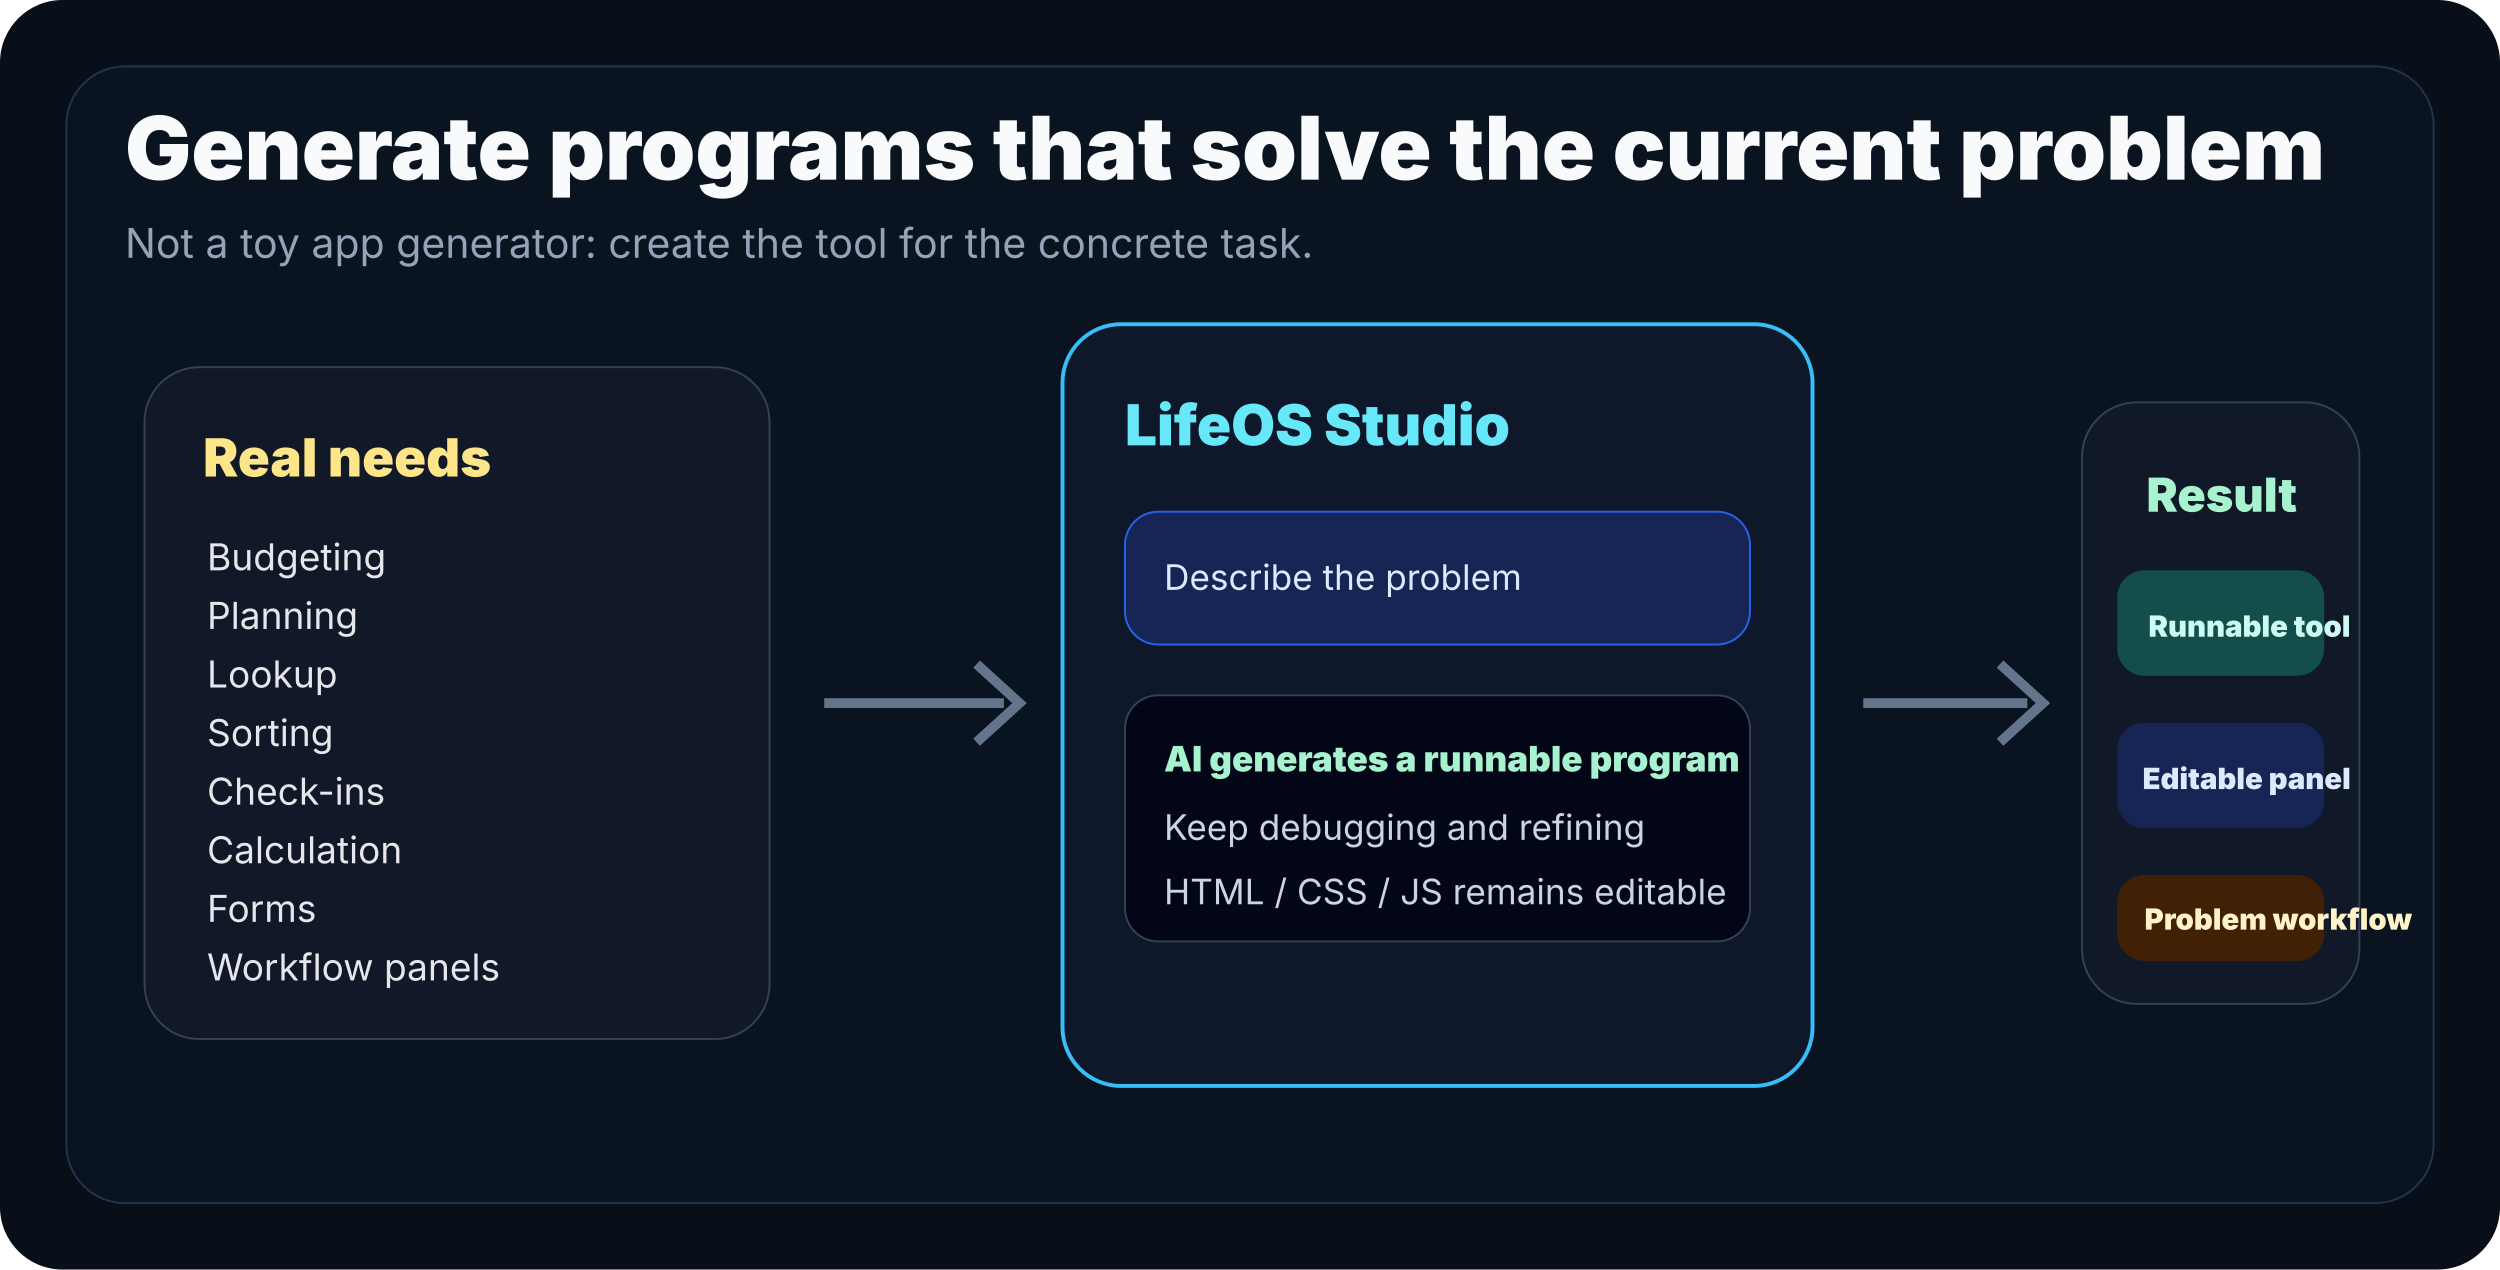
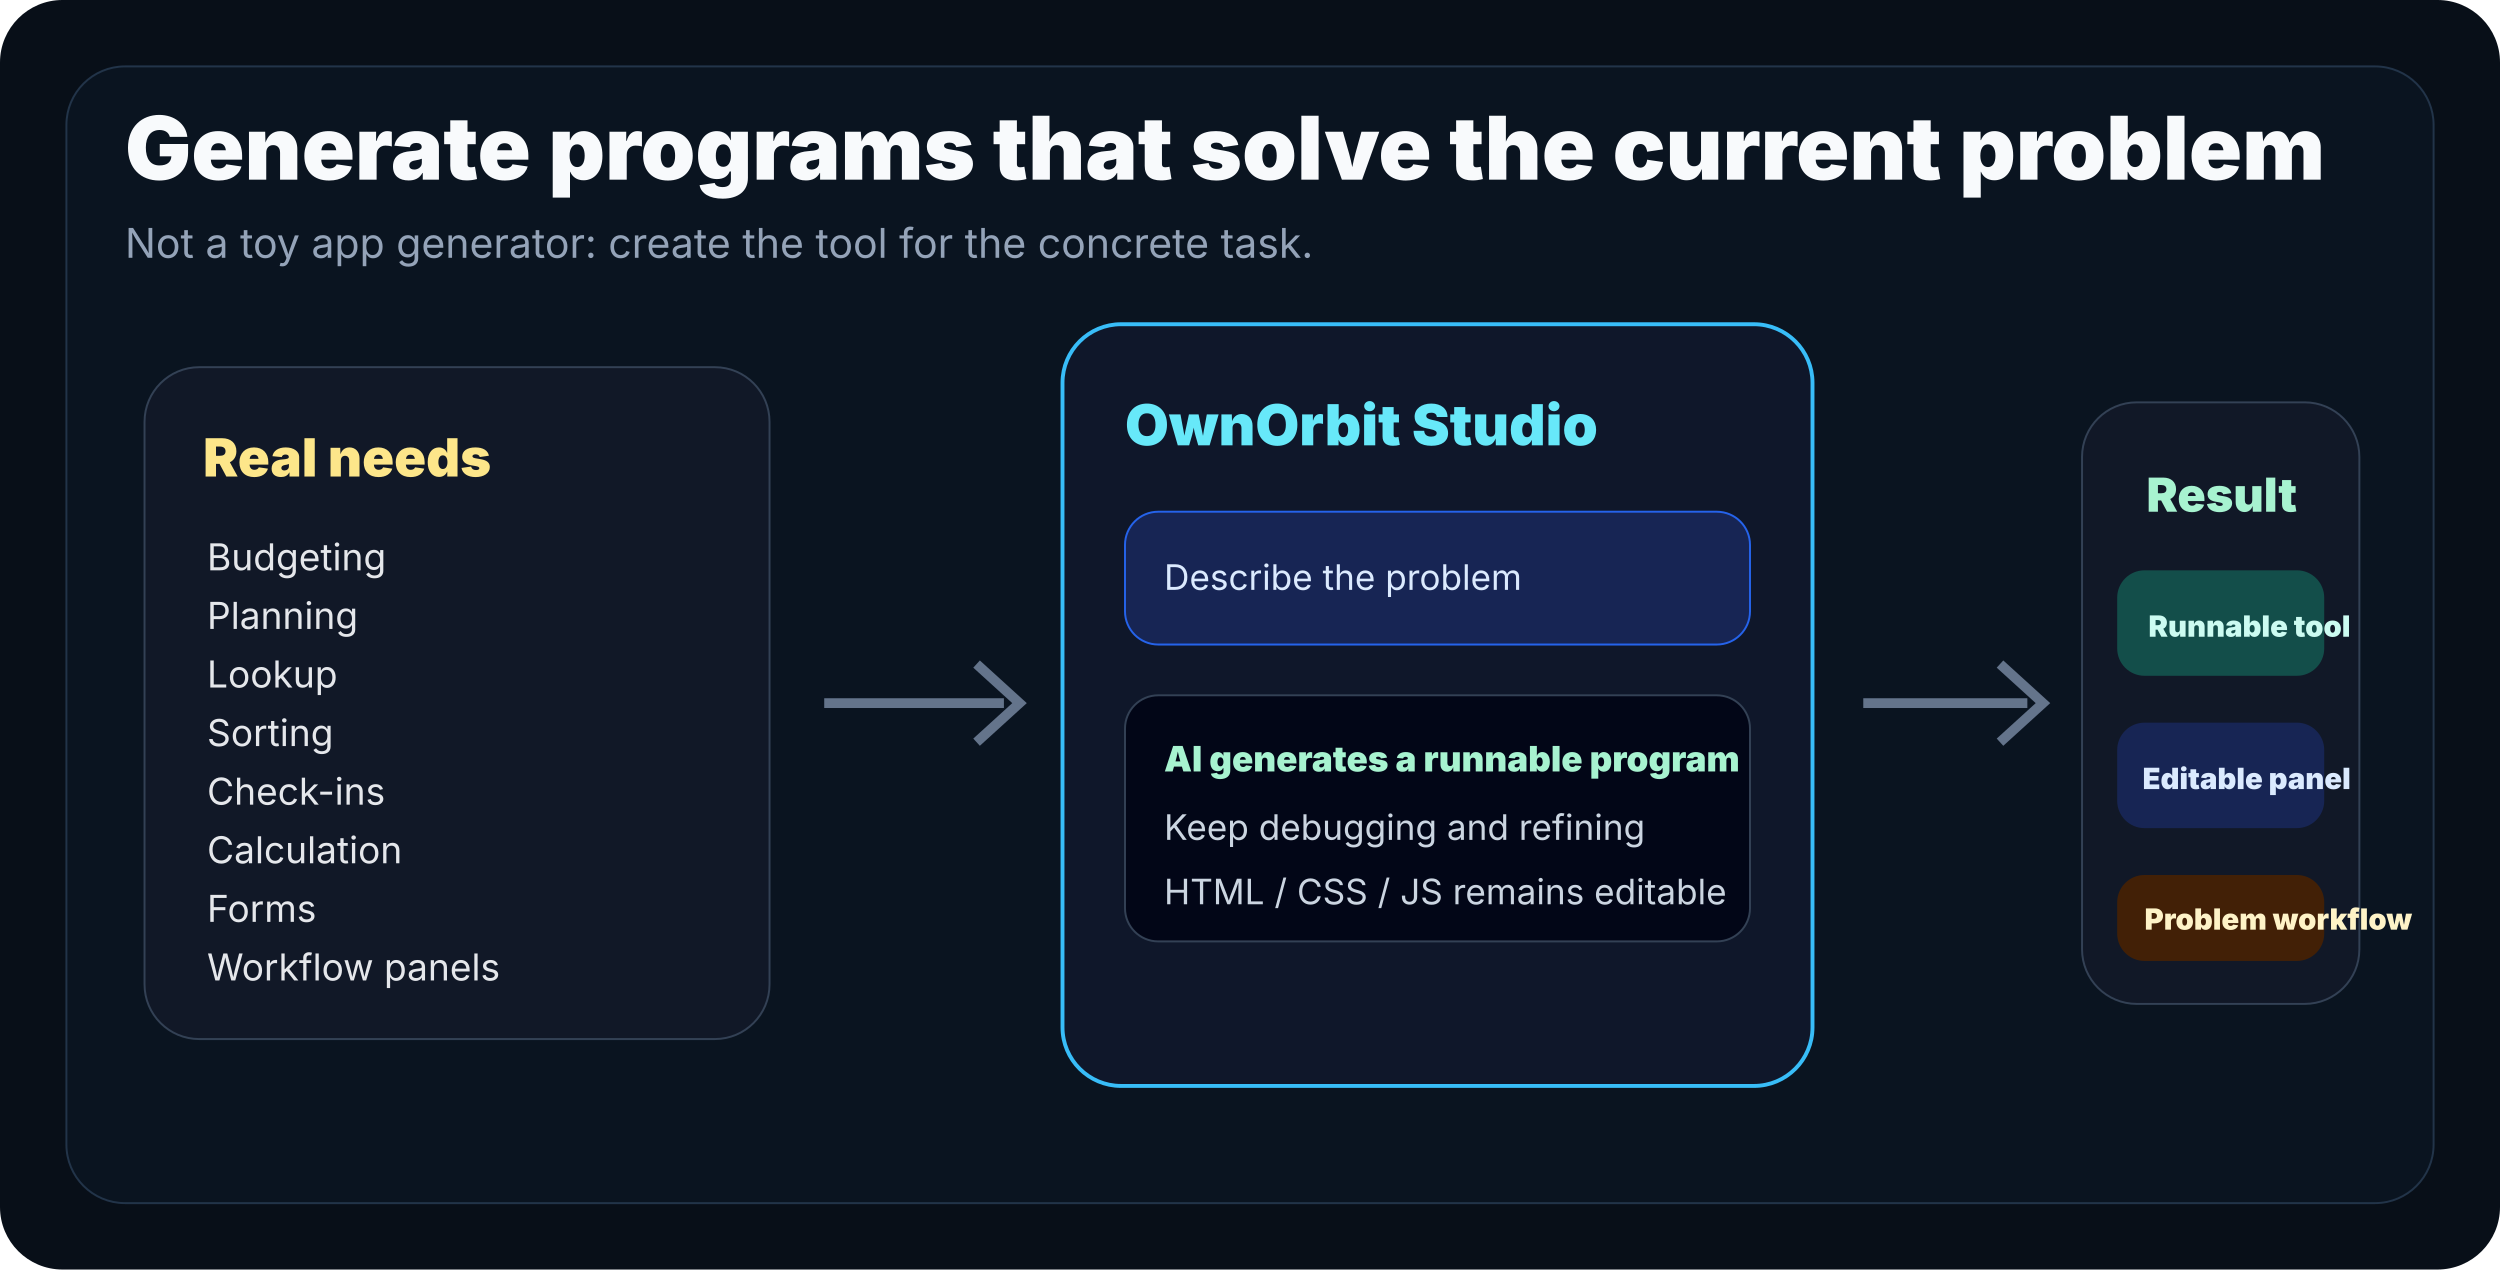
<svg xmlns="http://www.w3.org/2000/svg" width="1280" height="650" viewBox="0 0 1280 650" fill="none" role="img" aria-labelledby="title desc">
  <rect width="1280" height="650" rx="32" fill="#080F18" />
  <rect x="34" y="34" width="1212" height="582" rx="30" fill="#0A1420" stroke="#223449" />
  <text x="64" y="92" fill="#F8FAFC" font-family="Inter, Arial, Helvetica, sans-serif" font-size="45" font-weight="900">Generate programs that solve the current problem</text>
  <text x="64" y="132" fill="#94A3B8" font-family="Inter, Arial, Helvetica, sans-serif" font-size="21">Not a toy app generator: create the tool for the concrete task.</text>
  <g transform="translate(74 188)">
    <rect width="320" height="344" rx="28" fill="#111827" stroke="#334155" />
    <text x="30" y="56" fill="#FDE68A" font-family="Inter, Arial, Helvetica, sans-serif" font-size="27" font-weight="900">Real needs</text>
    <text x="32" y="104" fill="#E5E7EB" font-family="Inter, Arial, Helvetica, sans-serif" font-size="19">Budgeting</text>
    <text x="32" y="134" fill="#E5E7EB" font-family="Inter, Arial, Helvetica, sans-serif" font-size="19">Planning</text>
    <text x="32" y="164" fill="#E5E7EB" font-family="Inter, Arial, Helvetica, sans-serif" font-size="19">Lookup</text>
    <text x="32" y="194" fill="#E5E7EB" font-family="Inter, Arial, Helvetica, sans-serif" font-size="19">Sorting</text>
    <text x="32" y="224" fill="#E5E7EB" font-family="Inter, Arial, Helvetica, sans-serif" font-size="19">Check-ins</text>
    <text x="32" y="254" fill="#E5E7EB" font-family="Inter, Arial, Helvetica, sans-serif" font-size="19">Calculation</text>
    <text x="32" y="284" fill="#E5E7EB" font-family="Inter, Arial, Helvetica, sans-serif" font-size="19">Forms</text>
    <text x="32" y="314" fill="#E5E7EB" font-family="Inter, Arial, Helvetica, sans-serif" font-size="19">Workflow panels</text>
  </g>
  <path d="M422 360H514" stroke="#64748B" stroke-width="5" />
  <path d="M500 340L522 360L500 380" stroke="#64748B" stroke-width="5" fill="none" />
  <g transform="translate(544 166)">
    <rect width="384" height="390" rx="30" fill="#0F172A" stroke="#38BDF8" stroke-width="2" />
-     <text x="32" y="62" fill="#67E8F9" font-family="Inter, Arial, Helvetica, sans-serif" font-size="29" font-weight="900">LifeOS Studio</text>
+     <text x="32" y="62" fill="#67E8F9" font-family="Inter, Arial, Helvetica, sans-serif" font-size="29" font-weight="900">OwnOrbit Studio</text>
    <rect x="32" y="96" width="320" height="68" rx="17" fill="#172554" stroke="#2563EB" />
    <text x="52" y="136" fill="#DBEAFE" font-family="Inter, Arial, Helvetica, sans-serif" font-size="18">Describe the problem</text>
    <rect x="32" y="190" width="320" height="126" rx="17" fill="#020617" stroke="#334155" />
    <text x="52" y="229" fill="#A7F3D0" font-family="Inter, Arial, Helvetica, sans-serif" font-size="18" font-weight="850">AI generates a runnable program</text>
    <text x="52" y="264" fill="#CBD5E1" font-family="Inter, Arial, Helvetica, sans-serif" font-size="18">Keep debugging and refining</text>
    <text x="52" y="297" fill="#CBD5E1" font-family="Inter, Arial, Helvetica, sans-serif" font-size="18">HTML / CSS / JS remains editable</text>
  </g>
  <path d="M954 360H1038" stroke="#64748B" stroke-width="5" />
  <path d="M1024 340L1046 360L1024 380" stroke="#64748B" stroke-width="5" fill="none" />
  <g transform="translate(1066 206)">
    <rect width="142" height="308" rx="28" fill="#111827" stroke="#334155" />
    <text x="33" y="56" fill="#A7F3D0" font-family="Inter, Arial, Helvetica, sans-serif" font-size="24" font-weight="900">Result</text>
    <rect x="18" y="86" width="106" height="54" rx="14" fill="#134E4A" />
    <text x="34" y="120" fill="#CCFBF1" font-family="Inter, Arial, Helvetica, sans-serif" font-size="15" font-weight="850">Runnable tool</text>
    <rect x="18" y="164" width="106" height="54" rx="14" fill="#172554" />
    <text x="31" y="198" fill="#DBEAFE" font-family="Inter, Arial, Helvetica, sans-serif" font-size="15" font-weight="850">Editable panel</text>
    <rect x="18" y="242" width="106" height="44" rx="14" fill="#422006" />
    <text x="32" y="270" fill="#FEF3C7" font-family="Inter, Arial, Helvetica, sans-serif" font-size="15" font-weight="850">Problem workflow</text>
  </g>
</svg>
